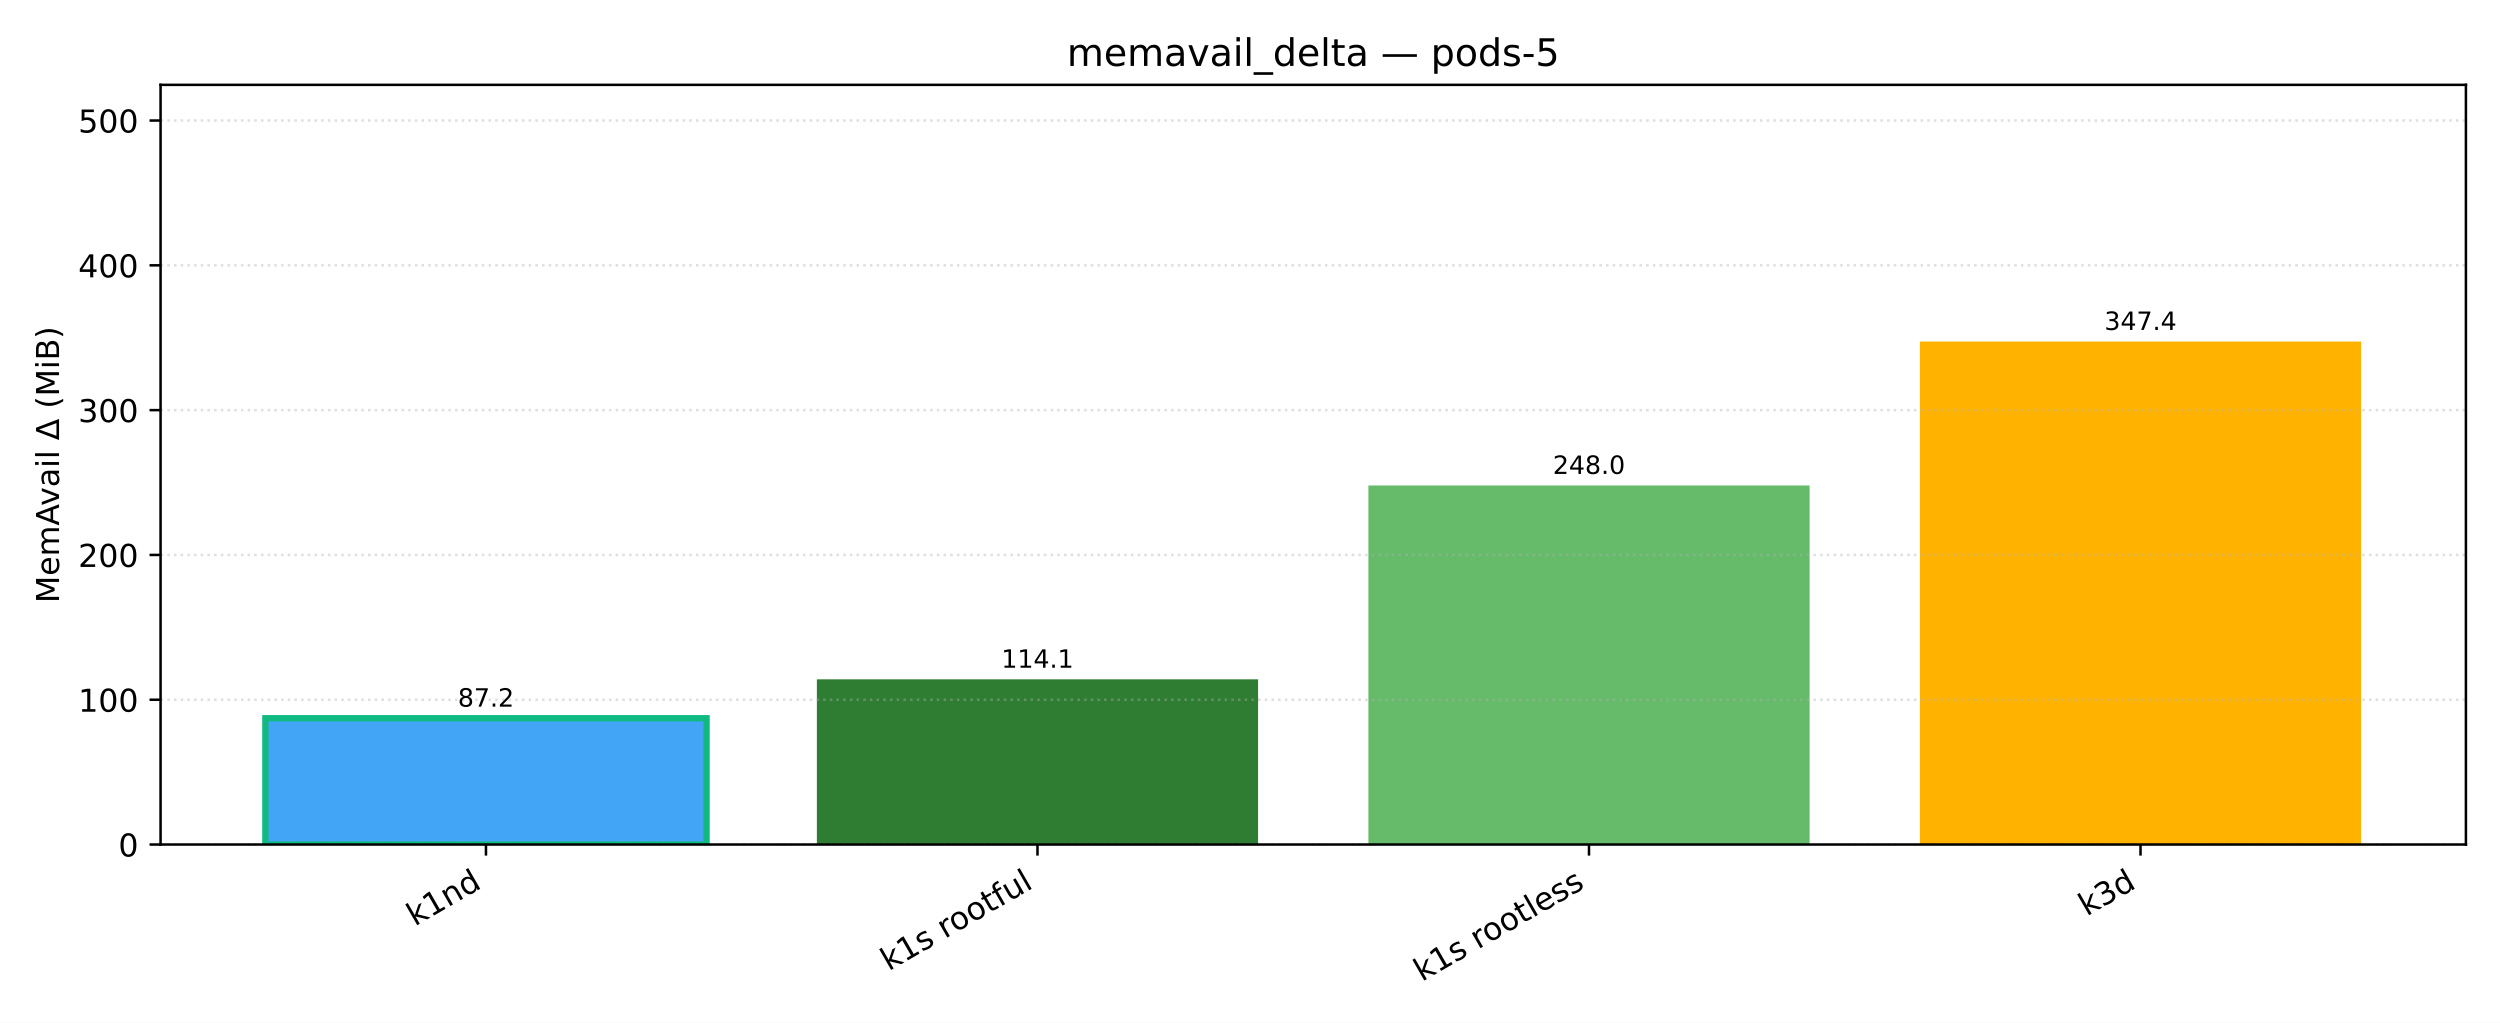
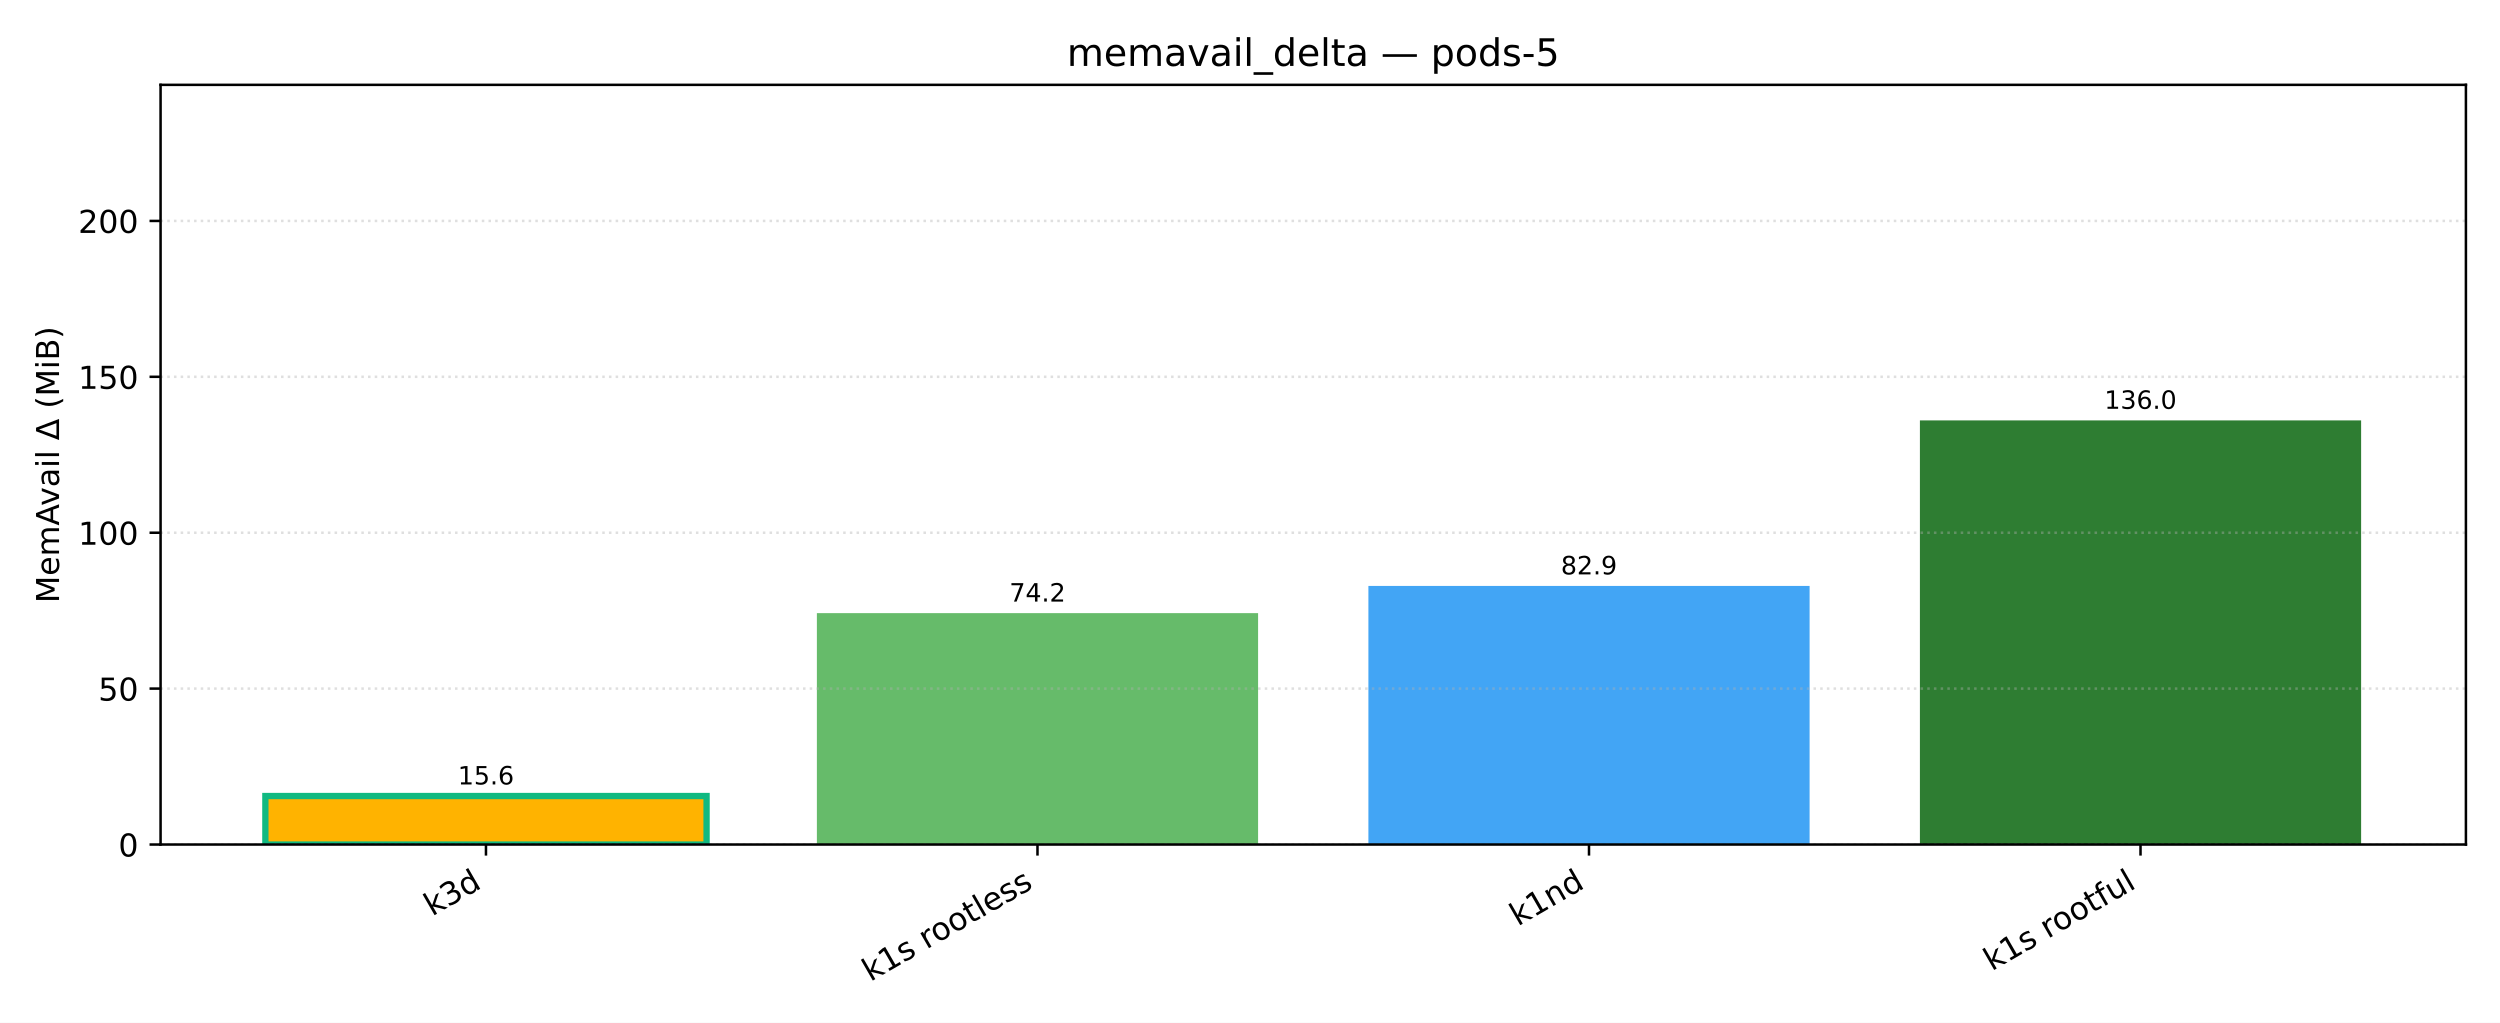
<svg xmlns="http://www.w3.org/2000/svg" xmlns:xlink="http://www.w3.org/1999/xlink" width="792pt" height="324pt" viewBox="0 0 792 324" version="1.1">
  <defs>
    <style type="text/css">*{stroke-linejoin: round; stroke-linecap: butt}</style>
  </defs>
  <g id="figure_1">
    <g id="patch_1">
      <path d="M 0 324  L 792 324  L 792 0  L 0 0  z " style="fill: #ffffff" />
    </g>
    <g id="axes_1">
      <g id="patch_2">
        <path d="M 50.87 267.545  L 781.2 267.545  L 781.2 26.88  L 50.87 26.88  z " style="fill: #ffffff" />
      </g>
      <g id="patch_3">
-         <path d="M 84.067 267.545  L 223.843 267.545  L 223.843 227.53  L 84.067 227.53  z " clip-path="url(#p3370c0463f)" style="fill: #42a5f5; stroke: #10b981; stroke-width: 2; stroke-linejoin: miter" />
+         <path d="M 84.067 267.545  L 223.843 267.545  L 223.843 252.177  L 84.067 252.177  z " clip-path="url(#p67e454c8a9)" style="fill: #ffb300; stroke: #10b981; stroke-width: 2; stroke-linejoin: miter" />
      </g>
      <g id="patch_4">
-         <path d="M 258.787 267.545  L 398.563 267.545  L 398.563 215.204  L 258.787 215.204  z " clip-path="url(#p3370c0463f)" style="fill: #2e7d32" />
+         <path d="M 258.787 267.545  L 398.563 267.545  L 398.563 194.241  L 258.787 194.241  z " clip-path="url(#p67e454c8a9)" style="fill: #66bb6a" />
      </g>
      <g id="patch_5">
-         <path d="M 433.507 267.545  L 573.283 267.545  L 573.283 153.802  L 433.507 153.802  z " clip-path="url(#p3370c0463f)" style="fill: #66bb6a" />
+         <path d="M 433.507 267.545  L 573.283 267.545  L 573.283 185.628  L 433.507 185.628  z " clip-path="url(#p67e454c8a9)" style="fill: #42a5f5" />
      </g>
      <g id="patch_6">
-         <path d="M 608.227 267.545  L 748.003 267.545  L 748.003 108.197  L 608.227 108.197  z " clip-path="url(#p3370c0463f)" style="fill: #ffb300" />
+         <path d="M 608.227 267.545  L 748.003 267.545  L 748.003 133.179  L 608.227 133.179  z " clip-path="url(#p67e454c8a9)" style="fill: #2e7d32" />
      </g>
      <g id="matplotlib.axis_1">
        <g id="xtick_1">
          <g id="line2d_1">
            <defs>
-               <path id="mec88d0b9b5" d="M 0 0  L 0 3.5  " style="stroke: #000000; stroke-width: 0.8" />
+               <path id="m7a37947028" d="M 0 0  L 0 3.5  " style="stroke: #000000; stroke-width: 0.8" />
            </defs>
            <g>
-               <use xlink:href="#mec88d0b9b5" x="153.955" y="267.545" style="stroke: #000000; stroke-width: 0.8" />
+               <use xlink:href="#m7a37947028" x="153.955" y="267.545" style="stroke: #000000; stroke-width: 0.8" />
            </g>
          </g>
          <g id="text_1">
-             <g transform="translate(131.4038 293.5454) rotate(-30) scale(0.1 -0.1)">
+             <g transform="translate(136.8922 290.3767) rotate(-30) scale(0.1 -0.1)">
              <defs>
                <path id="DejaVuSans-6b" d="M 581 4863  L 1159 4863  L 1159 1991  L 2875 3500  L 3609 3500  L 1753 1863  L 3688 0  L 2938 0  L 1159 1709  L 1159 0  L 581 0  L 581 4863  z " transform="scale(0.015625)" />
-                 <path id="DejaVuSans-31" d="M 794 531  L 1825 531  L 1825 4091  L 703 3866  L 703 4441  L 1819 4666  L 2450 4666  L 2450 531  L 3481 531  L 3481 0  L 794 0  L 794 531  z " transform="scale(0.015625)" />
-                 <path id="DejaVuSans-6e" d="M 3513 2113  L 3513 0  L 2938 0  L 2938 2094  Q 2938 2591 2744 2837  Q 2550 3084 2163 3084  Q 1697 3084 1428 2787  Q 1159 2491 1159 1978  L 1159 0  L 581 0  L 581 3500  L 1159 3500  L 1159 2956  Q 1366 3272 1645 3428  Q 1925 3584 2291 3584  Q 2894 3584 3203 3211  Q 3513 2838 3513 2113  z " transform="scale(0.015625)" />
+                 <path id="DejaVuSans-33" d="M 2597 2516  Q 3050 2419 3304 2112  Q 3559 1806 3559 1356  Q 3559 666 3084 287  Q 2609 -91 1734 -91  Q 1441 -91 1130 -33  Q 819 25 488 141  L 488 750  Q 750 597 1062 519  Q 1375 441 1716 441  Q 2309 441 2620 675  Q 2931 909 2931 1356  Q 2931 1769 2642 2001  Q 2353 2234 1838 2234  L 1294 2234  L 1294 2753  L 1863 2753  Q 2328 2753 2575 2939  Q 2822 3125 2822 3475  Q 2822 3834 2567 4026  Q 2313 4219 1838 4219  Q 1578 4219 1281 4162  Q 984 4106 628 3988  L 628 4550  Q 988 4650 1302 4700  Q 1616 4750 1894 4750  Q 2613 4750 3031 4423  Q 3450 4097 3450 3541  Q 3450 3153 3228 2886  Q 3006 2619 2597 2516  z " transform="scale(0.015625)" />
                <path id="DejaVuSans-64" d="M 2906 2969  L 2906 4863  L 3481 4863  L 3481 0  L 2906 0  L 2906 525  Q 2725 213 2448 61  Q 2172 -91 1784 -91  Q 1150 -91 751 415  Q 353 922 353 1747  Q 353 2572 751 3078  Q 1150 3584 1784 3584  Q 2172 3584 2448 3432  Q 2725 3281 2906 2969  z M 947 1747  Q 947 1113 1208 752  Q 1469 391 1925 391  Q 2381 391 2643 752  Q 2906 1113 2906 1747  Q 2906 2381 2643 2742  Q 2381 3103 1925 3103  Q 1469 3103 1208 2742  Q 947 2381 947 1747  z " transform="scale(0.015625)" />
              </defs>
              <use xlink:href="#DejaVuSans-6b" />
-               <use xlink:href="#DejaVuSans-31" transform="translate(57.91016 0)" />
-               <use xlink:href="#DejaVuSans-6e" transform="translate(121.5332 0)" />
-               <use xlink:href="#DejaVuSans-64" transform="translate(184.9121 0)" />
+               <use xlink:href="#DejaVuSans-33" transform="translate(57.91016 0)" />
+               <use xlink:href="#DejaVuSans-64" transform="translate(121.5332 0)" />
            </g>
          </g>
        </g>
        <g id="xtick_2">
          <g id="line2d_2">
            <g>
-               <use xlink:href="#mec88d0b9b5" x="328.675" y="267.545" style="stroke: #000000; stroke-width: 0.8" />
+               <use xlink:href="#m7a37947028" x="328.675" y="267.545" style="stroke: #000000; stroke-width: 0.8" />
            </g>
          </g>
          <g id="text_2">
-             <g transform="translate(281.545 307.7361) rotate(-30) scale(0.1 -0.1)">
-               <defs>
+             <g transform="translate(275.7304 311.0931) rotate(-30) scale(0.1 -0.1)">
+               <defs>
+                 <path id="DejaVuSans-31" d="M 794 531  L 1825 531  L 1825 4091  L 703 3866  L 703 4441  L 1819 4666  L 2450 4666  L 2450 531  L 3481 531  L 3481 0  L 794 0  L 794 531  z " transform="scale(0.015625)" />
                <path id="DejaVuSans-73" d="M 2834 3397  L 2834 2853  Q 2591 2978 2328 3040  Q 2066 3103 1784 3103  Q 1356 3103 1142 2972  Q 928 2841 928 2578  Q 928 2378 1081 2264  Q 1234 2150 1697 2047  L 1894 2003  Q 2506 1872 2764 1633  Q 3022 1394 3022 966  Q 3022 478 2636 193  Q 2250 -91 1575 -91  Q 1294 -91 989 -36  Q 684 19 347 128  L 347 722  Q 666 556 975 473  Q 1284 391 1588 391  Q 1994 391 2212 530  Q 2431 669 2431 922  Q 2431 1156 2273 1281  Q 2116 1406 1581 1522  L 1381 1569  Q 847 1681 609 1914  Q 372 2147 372 2553  Q 372 3047 722 3315  Q 1072 3584 1716 3584  Q 2034 3584 2315 3537  Q 2597 3491 2834 3397  z " transform="scale(0.015625)" />
                <path id="DejaVuSans-20" transform="scale(0.015625)" />
                <path id="DejaVuSans-72" d="M 2631 2963  Q 2534 3019 2420 3045  Q 2306 3072 2169 3072  Q 1681 3072 1420 2755  Q 1159 2438 1159 1844  L 1159 0  L 581 0  L 581 3500  L 1159 3500  L 1159 2956  Q 1341 3275 1631 3429  Q 1922 3584 2338 3584  Q 2397 3584 2469 3576  Q 2541 3569 2628 3553  L 2631 2963  z " transform="scale(0.015625)" />
                <path id="DejaVuSans-6f" d="M 1959 3097  Q 1497 3097 1228 2736  Q 959 2375 959 1747  Q 959 1119 1226 758  Q 1494 397 1959 397  Q 2419 397 2687 759  Q 2956 1122 2956 1747  Q 2956 2369 2687 2733  Q 2419 3097 1959 3097  z M 1959 3584  Q 2709 3584 3137 3096  Q 3566 2609 3566 1747  Q 3566 888 3137 398  Q 2709 -91 1959 -91  Q 1206 -91 779 398  Q 353 888 353 1747  Q 353 2609 779 3096  Q 1206 3584 1959 3584  z " transform="scale(0.015625)" />
                <path id="DejaVuSans-74" d="M 1172 4494  L 1172 3500  L 2356 3500  L 2356 3053  L 1172 3053  L 1172 1153  Q 1172 725 1289 603  Q 1406 481 1766 481  L 2356 481  L 2356 0  L 1766 0  Q 1100 0 847 248  Q 594 497 594 1153  L 594 3053  L 172 3053  L 172 3500  L 594 3500  L 594 4494  L 1172 4494  z " transform="scale(0.015625)" />
-                 <path id="DejaVuSans-66" d="M 2375 4863  L 2375 4384  L 1825 4384  Q 1516 4384 1395 4259  Q 1275 4134 1275 3809  L 1275 3500  L 2222 3500  L 2222 3053  L 1275 3053  L 1275 0  L 697 0  L 697 3053  L 147 3053  L 147 3500  L 697 3500  L 697 3744  Q 697 4328 969 4595  Q 1241 4863 1831 4863  L 2375 4863  z " transform="scale(0.015625)" />
-                 <path id="DejaVuSans-75" d="M 544 1381  L 544 3500  L 1119 3500  L 1119 1403  Q 1119 906 1312 657  Q 1506 409 1894 409  Q 2359 409 2629 706  Q 2900 1003 2900 1516  L 2900 3500  L 3475 3500  L 3475 0  L 2900 0  L 2900 538  Q 2691 219 2414 64  Q 2138 -91 1772 -91  Q 1169 -91 856 284  Q 544 659 544 1381  z M 1991 3584  L 1991 3584  z " transform="scale(0.015625)" />
                <path id="DejaVuSans-6c" d="M 603 4863  L 1178 4863  L 1178 0  L 603 0  L 603 4863  z " transform="scale(0.015625)" />
-               </defs>
-               <use xlink:href="#DejaVuSans-6b" />
-               <use xlink:href="#DejaVuSans-31" transform="translate(57.91016 0)" />
-               <use xlink:href="#DejaVuSans-73" transform="translate(121.5332 0)" />
-               <use xlink:href="#DejaVuSans-20" transform="translate(173.6328 0)" />
-               <use xlink:href="#DejaVuSans-72" transform="translate(205.4199 0)" />
-               <use xlink:href="#DejaVuSans-6f" transform="translate(244.2832 0)" />
-               <use xlink:href="#DejaVuSans-6f" transform="translate(305.4648 0)" />
-               <use xlink:href="#DejaVuSans-74" transform="translate(366.6465 0)" />
-               <use xlink:href="#DejaVuSans-66" transform="translate(405.8555 0)" />
-               <use xlink:href="#DejaVuSans-75" transform="translate(441.0605 0)" />
-               <use xlink:href="#DejaVuSans-6c" transform="translate(504.4395 0)" />
-             </g>
-           </g>
-         </g>
-         <g id="xtick_3">
-           <g id="line2d_3">
-             <g>
-               <use xlink:href="#mec88d0b9b5" x="503.395" y="267.545" style="stroke: #000000; stroke-width: 0.8" />
-             </g>
-           </g>
-           <g id="text_3">
-             <g transform="translate(450.4505 311.0931) rotate(-30) scale(0.1 -0.1)">
-               <defs>
                <path id="DejaVuSans-65" d="M 3597 1894  L 3597 1613  L 953 1613  Q 991 1019 1311 708  Q 1631 397 2203 397  Q 2534 397 2845 478  Q 3156 559 3463 722  L 3463 178  Q 3153 47 2828 -22  Q 2503 -91 2169 -91  Q 1331 -91 842 396  Q 353 884 353 1716  Q 353 2575 817 3079  Q 1281 3584 2069 3584  Q 2775 3584 3186 3129  Q 3597 2675 3597 1894  z M 3022 2063  Q 3016 2534 2758 2815  Q 2500 3097 2075 3097  Q 1594 3097 1305 2825  Q 1016 2553 972 2059  L 3022 2063  z " transform="scale(0.015625)" />
              </defs>
              <use xlink:href="#DejaVuSans-6b" />
              <use xlink:href="#DejaVuSans-31" transform="translate(57.91016 0)" />
              <use xlink:href="#DejaVuSans-73" transform="translate(121.5332 0)" />
              <use xlink:href="#DejaVuSans-20" transform="translate(173.6328 0)" />
              <use xlink:href="#DejaVuSans-72" transform="translate(205.4199 0)" />
              <use xlink:href="#DejaVuSans-6f" transform="translate(244.2832 0)" />
              <use xlink:href="#DejaVuSans-6f" transform="translate(305.4648 0)" />
              <use xlink:href="#DejaVuSans-74" transform="translate(366.6465 0)" />
              <use xlink:href="#DejaVuSans-6c" transform="translate(405.8555 0)" />
              <use xlink:href="#DejaVuSans-65" transform="translate(433.6387 0)" />
              <use xlink:href="#DejaVuSans-73" transform="translate(495.1621 0)" />
              <use xlink:href="#DejaVuSans-73" transform="translate(547.2617 0)" />
            </g>
          </g>
        </g>
+         <g id="xtick_3">
+           <g id="line2d_3">
+             <g>
+               <use xlink:href="#m7a37947028" x="503.395" y="267.545" style="stroke: #000000; stroke-width: 0.8" />
+             </g>
+           </g>
+           <g id="text_3">
+             <g transform="translate(480.8439 293.5454) rotate(-30) scale(0.1 -0.1)">
+               <defs>
+                 <path id="DejaVuSans-6e" d="M 3513 2113  L 3513 0  L 2938 0  L 2938 2094  Q 2938 2591 2744 2837  Q 2550 3084 2163 3084  Q 1697 3084 1428 2787  Q 1159 2491 1159 1978  L 1159 0  L 581 0  L 581 3500  L 1159 3500  L 1159 2956  Q 1366 3272 1645 3428  Q 1925 3584 2291 3584  Q 2894 3584 3203 3211  Q 3513 2838 3513 2113  z " transform="scale(0.015625)" />
+               </defs>
+               <use xlink:href="#DejaVuSans-6b" />
+               <use xlink:href="#DejaVuSans-31" transform="translate(57.91016 0)" />
+               <use xlink:href="#DejaVuSans-6e" transform="translate(121.5332 0)" />
+               <use xlink:href="#DejaVuSans-64" transform="translate(184.9121 0)" />
+             </g>
+           </g>
+         </g>
        <g id="xtick_4">
          <g id="line2d_4">
            <g>
-               <use xlink:href="#mec88d0b9b5" x="678.115" y="267.545" style="stroke: #000000; stroke-width: 0.8" />
+               <use xlink:href="#m7a37947028" x="678.115" y="267.545" style="stroke: #000000; stroke-width: 0.8" />
            </g>
          </g>
          <g id="text_4">
-             <g transform="translate(661.0525 290.3767) rotate(-30) scale(0.1 -0.1)">
-               <defs>
-                 <path id="DejaVuSans-33" d="M 2597 2516  Q 3050 2419 3304 2112  Q 3559 1806 3559 1356  Q 3559 666 3084 287  Q 2609 -91 1734 -91  Q 1441 -91 1130 -33  Q 819 25 488 141  L 488 750  Q 750 597 1062 519  Q 1375 441 1716 441  Q 2309 441 2620 675  Q 2931 909 2931 1356  Q 2931 1769 2642 2001  Q 2353 2234 1838 2234  L 1294 2234  L 1294 2753  L 1863 2753  Q 2328 2753 2575 2939  Q 2822 3125 2822 3475  Q 2822 3834 2567 4026  Q 2313 4219 1838 4219  Q 1578 4219 1281 4162  Q 984 4106 628 3988  L 628 4550  Q 988 4650 1302 4700  Q 1616 4750 1894 4750  Q 2613 4750 3031 4423  Q 3450 4097 3450 3541  Q 3450 3153 3228 2886  Q 3006 2619 2597 2516  z " transform="scale(0.015625)" />
+             <g transform="translate(630.9852 307.7361) rotate(-30) scale(0.1 -0.1)">
+               <defs>
+                 <path id="DejaVuSans-66" d="M 2375 4863  L 2375 4384  L 1825 4384  Q 1516 4384 1395 4259  Q 1275 4134 1275 3809  L 1275 3500  L 2222 3500  L 2222 3053  L 1275 3053  L 1275 0  L 697 0  L 697 3053  L 147 3053  L 147 3500  L 697 3500  L 697 3744  Q 697 4328 969 4595  Q 1241 4863 1831 4863  L 2375 4863  z " transform="scale(0.015625)" />
+                 <path id="DejaVuSans-75" d="M 544 1381  L 544 3500  L 1119 3500  L 1119 1403  Q 1119 906 1312 657  Q 1506 409 1894 409  Q 2359 409 2629 706  Q 2900 1003 2900 1516  L 2900 3500  L 3475 3500  L 3475 0  L 2900 0  L 2900 538  Q 2691 219 2414 64  Q 2138 -91 1772 -91  Q 1169 -91 856 284  Q 544 659 544 1381  z M 1991 3584  L 1991 3584  z " transform="scale(0.015625)" />
              </defs>
              <use xlink:href="#DejaVuSans-6b" />
-               <use xlink:href="#DejaVuSans-33" transform="translate(57.91016 0)" />
-               <use xlink:href="#DejaVuSans-64" transform="translate(121.5332 0)" />
+               <use xlink:href="#DejaVuSans-31" transform="translate(57.91016 0)" />
+               <use xlink:href="#DejaVuSans-73" transform="translate(121.5332 0)" />
+               <use xlink:href="#DejaVuSans-20" transform="translate(173.6328 0)" />
+               <use xlink:href="#DejaVuSans-72" transform="translate(205.4199 0)" />
+               <use xlink:href="#DejaVuSans-6f" transform="translate(244.2832 0)" />
+               <use xlink:href="#DejaVuSans-6f" transform="translate(305.4648 0)" />
+               <use xlink:href="#DejaVuSans-74" transform="translate(366.6465 0)" />
+               <use xlink:href="#DejaVuSans-66" transform="translate(405.8555 0)" />
+               <use xlink:href="#DejaVuSans-75" transform="translate(441.0605 0)" />
+               <use xlink:href="#DejaVuSans-6c" transform="translate(504.4395 0)" />
            </g>
          </g>
        </g>
      </g>
      <g id="matplotlib.axis_2">
        <g id="ytick_1">
          <g id="line2d_5">
-             <path d="M 50.87 267.545  L 781.2 267.545  " clip-path="url(#p3370c0463f)" style="fill: none; stroke-dasharray: 0.8,1.32; stroke-dashoffset: 0; stroke: #b0b0b0; stroke-opacity: 0.4; stroke-width: 0.8" />
+             <path d="M 50.87 267.545  L 781.2 267.545  " clip-path="url(#p67e454c8a9)" style="fill: none; stroke-dasharray: 0.8,1.32; stroke-dashoffset: 0; stroke: #b0b0b0; stroke-opacity: 0.4; stroke-width: 0.8" />
          </g>
          <g id="line2d_6">
            <defs>
-               <path id="mf7588dc13a" d="M 0 0  L -3.5 0  " style="stroke: #000000; stroke-width: 0.8" />
+               <path id="m57ea3fe4aa" d="M 0 0  L -3.5 0  " style="stroke: #000000; stroke-width: 0.8" />
            </defs>
            <g>
-               <use xlink:href="#mf7588dc13a" x="50.87" y="267.545" style="stroke: #000000; stroke-width: 0.8" />
+               <use xlink:href="#m57ea3fe4aa" x="50.87" y="267.545" style="stroke: #000000; stroke-width: 0.8" />
            </g>
          </g>
          <g id="text_5">
            <g transform="translate(37.5075 271.3447) scale(0.1 -0.1)">
              <defs>
                <path id="DejaVuSans-30" d="M 2034 4250  Q 1547 4250 1301 3770  Q 1056 3291 1056 2328  Q 1056 1369 1301 889  Q 1547 409 2034 409  Q 2525 409 2770 889  Q 3016 1369 3016 2328  Q 3016 3291 2770 3770  Q 2525 4250 2034 4250  z M 2034 4750  Q 2819 4750 3233 4129  Q 3647 3509 3647 2328  Q 3647 1150 3233 529  Q 2819 -91 2034 -91  Q 1250 -91 836 529  Q 422 1150 422 2328  Q 422 3509 836 4129  Q 1250 4750 2034 4750  z " transform="scale(0.015625)" />
              </defs>
              <use xlink:href="#DejaVuSans-30" />
            </g>
          </g>
        </g>
        <g id="ytick_2">
          <g id="line2d_7">
-             <path d="M 50.87 221.675  L 781.2 221.675  " clip-path="url(#p3370c0463f)" style="fill: none; stroke-dasharray: 0.8,1.32; stroke-dashoffset: 0; stroke: #b0b0b0; stroke-opacity: 0.4; stroke-width: 0.8" />
+             <path d="M 50.87 218.156  L 781.2 218.156  " clip-path="url(#p67e454c8a9)" style="fill: none; stroke-dasharray: 0.8,1.32; stroke-dashoffset: 0; stroke: #b0b0b0; stroke-opacity: 0.4; stroke-width: 0.8" />
          </g>
          <g id="line2d_8">
            <g>
-               <use xlink:href="#mf7588dc13a" x="50.87" y="221.675" style="stroke: #000000; stroke-width: 0.8" />
+               <use xlink:href="#m57ea3fe4aa" x="50.87" y="218.156" style="stroke: #000000; stroke-width: 0.8" />
            </g>
          </g>
          <g id="text_6">
-             <g transform="translate(24.7825 225.4739) scale(0.1 -0.1)">
+             <g transform="translate(31.145 221.9552) scale(0.1 -0.1)">
+               <defs>
+                 <path id="DejaVuSans-35" d="M 691 4666  L 3169 4666  L 3169 4134  L 1269 4134  L 1269 2991  Q 1406 3038 1543 3061  Q 1681 3084 1819 3084  Q 2600 3084 3056 2656  Q 3513 2228 3513 1497  Q 3513 744 3044 326  Q 2575 -91 1722 -91  Q 1428 -91 1123 -41  Q 819 9 494 109  L 494 744  Q 775 591 1075 516  Q 1375 441 1709 441  Q 2250 441 2565 725  Q 2881 1009 2881 1497  Q 2881 1984 2565 2268  Q 2250 2553 1709 2553  Q 1456 2553 1204 2497  Q 953 2441 691 2322  L 691 4666  z " transform="scale(0.015625)" />
+               </defs>
+               <use xlink:href="#DejaVuSans-35" />
+               <use xlink:href="#DejaVuSans-30" transform="translate(63.62305 0)" />
+             </g>
+           </g>
+         </g>
+         <g id="ytick_3">
+           <g id="line2d_9">
+             <path d="M 50.87 168.767  L 781.2 168.767  " clip-path="url(#p67e454c8a9)" style="fill: none; stroke-dasharray: 0.8,1.32; stroke-dashoffset: 0; stroke: #b0b0b0; stroke-opacity: 0.4; stroke-width: 0.8" />
+           </g>
+           <g id="line2d_10">
+             <g>
+               <use xlink:href="#m57ea3fe4aa" x="50.87" y="168.767" style="stroke: #000000; stroke-width: 0.8" />
+             </g>
+           </g>
+           <g id="text_7">
+             <g transform="translate(24.7825 172.5658) scale(0.1 -0.1)">
              <use xlink:href="#DejaVuSans-31" />
              <use xlink:href="#DejaVuSans-30" transform="translate(63.62305 0)" />
              <use xlink:href="#DejaVuSans-30" transform="translate(127.2461 0)" />
            </g>
          </g>
        </g>
-         <g id="ytick_3">
-           <g id="line2d_9">
-             <path d="M 50.87 175.804  L 781.2 175.804  " clip-path="url(#p3370c0463f)" style="fill: none; stroke-dasharray: 0.8,1.32; stroke-dashoffset: 0; stroke: #b0b0b0; stroke-opacity: 0.4; stroke-width: 0.8" />
-           </g>
-           <g id="line2d_10">
-             <g>
-               <use xlink:href="#mf7588dc13a" x="50.87" y="175.804" style="stroke: #000000; stroke-width: 0.8" />
-             </g>
-           </g>
-           <g id="text_7">
-             <g transform="translate(24.7825 179.6032) scale(0.1 -0.1)">
+         <g id="ytick_4">
+           <g id="line2d_11">
+             <path d="M 50.87 119.377  L 781.2 119.377  " clip-path="url(#p67e454c8a9)" style="fill: none; stroke-dasharray: 0.8,1.32; stroke-dashoffset: 0; stroke: #b0b0b0; stroke-opacity: 0.4; stroke-width: 0.8" />
+           </g>
+           <g id="line2d_12">
+             <g>
+               <use xlink:href="#m57ea3fe4aa" x="50.87" y="119.377" style="stroke: #000000; stroke-width: 0.8" />
+             </g>
+           </g>
+           <g id="text_8">
+             <g transform="translate(24.7825 123.1764) scale(0.1 -0.1)">
+               <use xlink:href="#DejaVuSans-31" />
+               <use xlink:href="#DejaVuSans-35" transform="translate(63.62305 0)" />
+               <use xlink:href="#DejaVuSans-30" transform="translate(127.2461 0)" />
+             </g>
+           </g>
+         </g>
+         <g id="ytick_5">
+           <g id="line2d_13">
+             <path d="M 50.87 69.988  L 781.2 69.988  " clip-path="url(#p67e454c8a9)" style="fill: none; stroke-dasharray: 0.8,1.32; stroke-dashoffset: 0; stroke: #b0b0b0; stroke-opacity: 0.4; stroke-width: 0.8" />
+           </g>
+           <g id="line2d_14">
+             <g>
+               <use xlink:href="#m57ea3fe4aa" x="50.87" y="69.988" style="stroke: #000000; stroke-width: 0.8" />
+             </g>
+           </g>
+           <g id="text_9">
+             <g transform="translate(24.7825 73.78694) scale(0.1 -0.1)">
              <defs>
                <path id="DejaVuSans-32" d="M 1228 531  L 3431 531  L 3431 0  L 469 0  L 469 531  Q 828 903 1448 1529  Q 2069 2156 2228 2338  Q 2531 2678 2651 2914  Q 2772 3150 2772 3378  Q 2772 3750 2511 3984  Q 2250 4219 1831 4219  Q 1534 4219 1204 4116  Q 875 4013 500 3803  L 500 4441  Q 881 4594 1212 4672  Q 1544 4750 1819 4750  Q 2544 4750 2975 4387  Q 3406 4025 3406 3419  Q 3406 3131 3298 2873  Q 3191 2616 2906 2266  Q 2828 2175 2409 1742  Q 1991 1309 1228 531  z " transform="scale(0.015625)" />
              </defs>
              <use xlink:href="#DejaVuSans-32" />
              <use xlink:href="#DejaVuSans-30" transform="translate(63.62305 0)" />
              <use xlink:href="#DejaVuSans-30" transform="translate(127.2461 0)" />
            </g>
          </g>
        </g>
-         <g id="ytick_4">
-           <g id="line2d_11">
-             <path d="M 50.87 129.933  L 781.2 129.933  " clip-path="url(#p3370c0463f)" style="fill: none; stroke-dasharray: 0.8,1.32; stroke-dashoffset: 0; stroke: #b0b0b0; stroke-opacity: 0.4; stroke-width: 0.8" />
-           </g>
-           <g id="line2d_12">
-             <g>
-               <use xlink:href="#mf7588dc13a" x="50.87" y="129.933" style="stroke: #000000; stroke-width: 0.8" />
-             </g>
-           </g>
-           <g id="text_8">
-             <g transform="translate(24.7825 133.7325) scale(0.1 -0.1)">
-               <use xlink:href="#DejaVuSans-33" />
-               <use xlink:href="#DejaVuSans-30" transform="translate(63.62305 0)" />
-               <use xlink:href="#DejaVuSans-30" transform="translate(127.2461 0)" />
-             </g>
-           </g>
-         </g>
-         <g id="ytick_5">
-           <g id="line2d_13">
-             <path d="M 50.87 84.063  L 781.2 84.063  " clip-path="url(#p3370c0463f)" style="fill: none; stroke-dasharray: 0.8,1.32; stroke-dashoffset: 0; stroke: #b0b0b0; stroke-opacity: 0.4; stroke-width: 0.8" />
-           </g>
-           <g id="line2d_14">
-             <g>
-               <use xlink:href="#mf7588dc13a" x="50.87" y="84.063" style="stroke: #000000; stroke-width: 0.8" />
-             </g>
-           </g>
-           <g id="text_9">
-             <g transform="translate(24.7825 87.86175) scale(0.1 -0.1)">
-               <defs>
-                 <path id="DejaVuSans-34" d="M 2419 4116  L 825 1625  L 2419 1625  L 2419 4116  z M 2253 4666  L 3047 4666  L 3047 1625  L 3713 1625  L 3713 1100  L 3047 1100  L 3047 0  L 2419 0  L 2419 1100  L 313 1100  L 313 1709  L 2253 4666  z " transform="scale(0.015625)" />
-               </defs>
-               <use xlink:href="#DejaVuSans-34" />
-               <use xlink:href="#DejaVuSans-30" transform="translate(63.62305 0)" />
-               <use xlink:href="#DejaVuSans-30" transform="translate(127.2461 0)" />
-             </g>
-           </g>
-         </g>
-         <g id="ytick_6">
-           <g id="line2d_15">
-             <path d="M 50.87 38.192  L 781.2 38.192  " clip-path="url(#p3370c0463f)" style="fill: none; stroke-dasharray: 0.8,1.32; stroke-dashoffset: 0; stroke: #b0b0b0; stroke-opacity: 0.4; stroke-width: 0.8" />
-           </g>
-           <g id="line2d_16">
-             <g>
-               <use xlink:href="#mf7588dc13a" x="50.87" y="38.192" style="stroke: #000000; stroke-width: 0.8" />
-             </g>
-           </g>
-           <g id="text_10">
-             <g transform="translate(24.7825 41.99101) scale(0.1 -0.1)">
-               <defs>
-                 <path id="DejaVuSans-35" d="M 691 4666  L 3169 4666  L 3169 4134  L 1269 4134  L 1269 2991  Q 1406 3038 1543 3061  Q 1681 3084 1819 3084  Q 2600 3084 3056 2656  Q 3513 2228 3513 1497  Q 3513 744 3044 326  Q 2575 -91 1722 -91  Q 1428 -91 1123 -41  Q 819 9 494 109  L 494 744  Q 775 591 1075 516  Q 1375 441 1709 441  Q 2250 441 2565 725  Q 2881 1009 2881 1497  Q 2881 1984 2565 2268  Q 2250 2553 1709 2553  Q 1456 2553 1204 2497  Q 953 2441 691 2322  L 691 4666  z " transform="scale(0.015625)" />
-               </defs>
-               <use xlink:href="#DejaVuSans-35" />
-               <use xlink:href="#DejaVuSans-30" transform="translate(63.62305 0)" />
-               <use xlink:href="#DejaVuSans-30" transform="translate(127.2461 0)" />
-             </g>
-           </g>
-         </g>
-         <g id="text_11">
+         <g id="text_10">
          <g transform="translate(18.70281 191.0354) rotate(-90) scale(0.1 -0.1)">
            <defs>
              <path id="DejaVuSans-4d" d="M 628 4666  L 1569 4666  L 2759 1491  L 3956 4666  L 4897 4666  L 4897 0  L 4281 0  L 4281 4097  L 3078 897  L 2444 897  L 1241 4097  L 1241 0  L 628 0  L 628 4666  z " transform="scale(0.015625)" />
              <path id="DejaVuSans-6d" d="M 3328 2828  Q 3544 3216 3844 3400  Q 4144 3584 4550 3584  Q 5097 3584 5394 3201  Q 5691 2819 5691 2113  L 5691 0  L 5113 0  L 5113 2094  Q 5113 2597 4934 2840  Q 4756 3084 4391 3084  Q 3944 3084 3684 2787  Q 3425 2491 3425 1978  L 3425 0  L 2847 0  L 2847 2094  Q 2847 2600 2669 2842  Q 2491 3084 2119 3084  Q 1678 3084 1418 2786  Q 1159 2488 1159 1978  L 1159 0  L 581 0  L 581 3500  L 1159 3500  L 1159 2956  Q 1356 3278 1631 3431  Q 1906 3584 2284 3584  Q 2666 3584 2933 3390  Q 3200 3197 3328 2828  z " transform="scale(0.015625)" />
              <path id="DejaVuSans-41" d="M 2188 4044  L 1331 1722  L 3047 1722  L 2188 4044  z M 1831 4666  L 2547 4666  L 4325 0  L 3669 0  L 3244 1197  L 1141 1197  L 716 0  L 50 0  L 1831 4666  z " transform="scale(0.015625)" />
              <path id="DejaVuSans-76" d="M 191 3500  L 800 3500  L 1894 563  L 2988 3500  L 3597 3500  L 2284 0  L 1503 0  L 191 3500  z " transform="scale(0.015625)" />
              <path id="DejaVuSans-61" d="M 2194 1759  Q 1497 1759 1228 1600  Q 959 1441 959 1056  Q 959 750 1161 570  Q 1363 391 1709 391  Q 2188 391 2477 730  Q 2766 1069 2766 1631  L 2766 1759  L 2194 1759  z M 3341 1997  L 3341 0  L 2766 0  L 2766 531  Q 2569 213 2275 61  Q 1981 -91 1556 -91  Q 1019 -91 701 211  Q 384 513 384 1019  Q 384 1609 779 1909  Q 1175 2209 1959 2209  L 2766 2209  L 2766 2266  Q 2766 2663 2505 2880  Q 2244 3097 1772 3097  Q 1472 3097 1187 3025  Q 903 2953 641 2809  L 641 3341  Q 956 3463 1253 3523  Q 1550 3584 1831 3584  Q 2591 3584 2966 3190  Q 3341 2797 3341 1997  z " transform="scale(0.015625)" />
              <path id="DejaVuSans-69" d="M 603 3500  L 1178 3500  L 1178 0  L 603 0  L 603 3500  z M 603 4863  L 1178 4863  L 1178 4134  L 603 4134  L 603 4863  z " transform="scale(0.015625)" />
              <path id="DejaVuSans-394" d="M 2188 4044  L 906 525  L 3472 525  L 2188 4044  z M 50 0  L 1831 4666  L 2547 4666  L 4325 0  L 50 0  z " transform="scale(0.015625)" />
              <path id="DejaVuSans-28" d="M 1984 4856  Q 1566 4138 1362 3434  Q 1159 2731 1159 2009  Q 1159 1288 1364 580  Q 1569 -128 1984 -844  L 1484 -844  Q 1016 -109 783 600  Q 550 1309 550 2009  Q 550 2706 781 3412  Q 1013 4119 1484 4856  L 1984 4856  z " transform="scale(0.015625)" />
              <path id="DejaVuSans-42" d="M 1259 2228  L 1259 519  L 2272 519  Q 2781 519 3026 730  Q 3272 941 3272 1375  Q 3272 1813 3026 2020  Q 2781 2228 2272 2228  L 1259 2228  z M 1259 4147  L 1259 2741  L 2194 2741  Q 2656 2741 2882 2914  Q 3109 3088 3109 3444  Q 3109 3797 2882 3972  Q 2656 4147 2194 4147  L 1259 4147  z M 628 4666  L 2241 4666  Q 2963 4666 3353 4366  Q 3744 4066 3744 3513  Q 3744 3084 3544 2831  Q 3344 2578 2956 2516  Q 3422 2416 3680 2098  Q 3938 1781 3938 1306  Q 3938 681 3513 340  Q 3088 0 2303 0  L 628 0  L 628 4666  z " transform="scale(0.015625)" />
              <path id="DejaVuSans-29" d="M 513 4856  L 1013 4856  Q 1481 4119 1714 3412  Q 1947 2706 1947 2009  Q 1947 1309 1714 600  Q 1481 -109 1013 -844  L 513 -844  Q 928 -128 1133 580  Q 1338 1288 1338 2009  Q 1338 2731 1133 3434  Q 928 4138 513 4856  z " transform="scale(0.015625)" />
            </defs>
            <use xlink:href="#DejaVuSans-4d" />
            <use xlink:href="#DejaVuSans-65" transform="translate(86.2793 0)" />
            <use xlink:href="#DejaVuSans-6d" transform="translate(147.8027 0)" />
            <use xlink:href="#DejaVuSans-41" transform="translate(245.2148 0)" />
            <use xlink:href="#DejaVuSans-76" transform="translate(307.748 0)" />
            <use xlink:href="#DejaVuSans-61" transform="translate(366.9277 0)" />
            <use xlink:href="#DejaVuSans-69" transform="translate(428.207 0)" />
            <use xlink:href="#DejaVuSans-6c" transform="translate(455.9902 0)" />
            <use xlink:href="#DejaVuSans-20" transform="translate(483.7734 0)" />
            <use xlink:href="#DejaVuSans-394" transform="translate(515.5605 0)" />
            <use xlink:href="#DejaVuSans-20" transform="translate(583.9688 0)" />
            <use xlink:href="#DejaVuSans-28" transform="translate(615.7559 0)" />
            <use xlink:href="#DejaVuSans-4d" transform="translate(654.7695 0)" />
            <use xlink:href="#DejaVuSans-69" transform="translate(741.0488 0)" />
            <use xlink:href="#DejaVuSans-42" transform="translate(768.832 0)" />
            <use xlink:href="#DejaVuSans-29" transform="translate(837.4355 0)" />
          </g>
        </g>
      </g>
      <g id="patch_7">
        <path d="M 50.87 267.545  L 50.87 26.88  " style="fill: none; stroke: #000000; stroke-width: 0.8; stroke-linejoin: miter; stroke-linecap: square" />
      </g>
      <g id="patch_8">
        <path d="M 781.2 267.545  L 781.2 26.88  " style="fill: none; stroke: #000000; stroke-width: 0.8; stroke-linejoin: miter; stroke-linecap: square" />
      </g>
      <g id="patch_9">
        <path d="M 50.87 267.545  L 781.2 267.545  " style="fill: none; stroke: #000000; stroke-width: 0.8; stroke-linejoin: miter; stroke-linecap: square" />
      </g>
      <g id="patch_10">
        <path d="M 50.87 26.88  L 781.2 26.88  " style="fill: none; stroke: #000000; stroke-width: 0.8; stroke-linejoin: miter; stroke-linecap: square" />
      </g>
+       <g id="text_11">
+         <g transform="translate(145.0486 248.5131) scale(0.08 -0.08)">
+           <defs>
+             <path id="DejaVuSans-2e" d="M 684 794  L 1344 794  L 1344 0  L 684 0  L 684 794  z " transform="scale(0.015625)" />
+             <path id="DejaVuSans-36" d="M 2113 2584  Q 1688 2584 1439 2293  Q 1191 2003 1191 1497  Q 1191 994 1439 701  Q 1688 409 2113 409  Q 2538 409 2786 701  Q 3034 994 3034 1497  Q 3034 2003 2786 2293  Q 2538 2584 2113 2584  z M 3366 4563  L 3366 3988  Q 3128 4100 2886 4159  Q 2644 4219 2406 4219  Q 1781 4219 1451 3797  Q 1122 3375 1075 2522  Q 1259 2794 1537 2939  Q 1816 3084 2150 3084  Q 2853 3084 3261 2657  Q 3669 2231 3669 1497  Q 3669 778 3244 343  Q 2819 -91 2113 -91  Q 1303 -91 875 529  Q 447 1150 447 2328  Q 447 3434 972 4092  Q 1497 4750 2381 4750  Q 2619 4750 2861 4703  Q 3103 4656 3366 4563  z " transform="scale(0.015625)" />
+           </defs>
+           <use xlink:href="#DejaVuSans-31" />
+           <use xlink:href="#DejaVuSans-35" transform="translate(63.62305 0)" />
+           <use xlink:href="#DejaVuSans-2e" transform="translate(127.2461 0)" />
+           <use xlink:href="#DejaVuSans-36" transform="translate(159.0332 0)" />
+         </g>
+       </g>
      <g id="text_12">
-         <g transform="translate(145.0486 223.8667) scale(0.08 -0.08)">
+         <g transform="translate(319.7687 190.577) scale(0.08 -0.08)">
+           <defs>
+             <path id="DejaVuSans-37" d="M 525 4666  L 3525 4666  L 3525 4397  L 1831 0  L 1172 0  L 2766 4134  L 525 4134  L 525 4666  z " transform="scale(0.015625)" />
+             <path id="DejaVuSans-34" d="M 2419 4116  L 825 1625  L 2419 1625  L 2419 4116  z M 2253 4666  L 3047 4666  L 3047 1625  L 3713 1625  L 3713 1100  L 3047 1100  L 3047 0  L 2419 0  L 2419 1100  L 313 1100  L 313 1709  L 2253 4666  z " transform="scale(0.015625)" />
+           </defs>
+           <use xlink:href="#DejaVuSans-37" />
+           <use xlink:href="#DejaVuSans-34" transform="translate(63.62305 0)" />
+           <use xlink:href="#DejaVuSans-2e" transform="translate(127.2461 0)" />
+           <use xlink:href="#DejaVuSans-32" transform="translate(159.0332 0)" />
+         </g>
+       </g>
+       <g id="text_13">
+         <g transform="translate(494.4888 181.9647) scale(0.08 -0.08)">
          <defs>
            <path id="DejaVuSans-38" d="M 2034 2216  Q 1584 2216 1326 1975  Q 1069 1734 1069 1313  Q 1069 891 1326 650  Q 1584 409 2034 409  Q 2484 409 2743 651  Q 3003 894 3003 1313  Q 3003 1734 2745 1975  Q 2488 2216 2034 2216  z M 1403 2484  Q 997 2584 770 2862  Q 544 3141 544 3541  Q 544 4100 942 4425  Q 1341 4750 2034 4750  Q 2731 4750 3128 4425  Q 3525 4100 3525 3541  Q 3525 3141 3298 2862  Q 3072 2584 2669 2484  Q 3125 2378 3379 2068  Q 3634 1759 3634 1313  Q 3634 634 3220 271  Q 2806 -91 2034 -91  Q 1263 -91 848 271  Q 434 634 434 1313  Q 434 1759 690 2068  Q 947 2378 1403 2484  z M 1172 3481  Q 1172 3119 1398 2916  Q 1625 2713 2034 2713  Q 2441 2713 2670 2916  Q 2900 3119 2900 3481  Q 2900 3844 2670 4047  Q 2441 4250 2034 4250  Q 1625 4250 1398 4047  Q 1172 3844 1172 3481  z " transform="scale(0.015625)" />
-             <path id="DejaVuSans-37" d="M 525 4666  L 3525 4666  L 3525 4397  L 1831 0  L 1172 0  L 2766 4134  L 525 4134  L 525 4666  z " transform="scale(0.015625)" />
-             <path id="DejaVuSans-2e" d="M 684 794  L 1344 794  L 1344 0  L 684 0  L 684 794  z " transform="scale(0.015625)" />
+             <path id="DejaVuSans-39" d="M 703 97  L 703 672  Q 941 559 1184 500  Q 1428 441 1663 441  Q 2288 441 2617 861  Q 2947 1281 2994 2138  Q 2813 1869 2534 1725  Q 2256 1581 1919 1581  Q 1219 1581 811 2004  Q 403 2428 403 3163  Q 403 3881 828 4315  Q 1253 4750 1959 4750  Q 2769 4750 3195 4129  Q 3622 3509 3622 2328  Q 3622 1225 3098 567  Q 2575 -91 1691 -91  Q 1453 -91 1209 -44  Q 966 3 703 97  z M 1959 2075  Q 2384 2075 2632 2365  Q 2881 2656 2881 3163  Q 2881 3666 2632 3958  Q 2384 4250 1959 4250  Q 1534 4250 1286 3958  Q 1038 3666 1038 3163  Q 1038 2656 1286 2365  Q 1534 2075 1959 2075  z " transform="scale(0.015625)" />
          </defs>
          <use xlink:href="#DejaVuSans-38" />
-           <use xlink:href="#DejaVuSans-37" transform="translate(63.62305 0)" />
+           <use xlink:href="#DejaVuSans-32" transform="translate(63.62305 0)" />
          <use xlink:href="#DejaVuSans-2e" transform="translate(127.2461 0)" />
-           <use xlink:href="#DejaVuSans-32" transform="translate(159.0332 0)" />
-         </g>
-       </g>
-       <g id="text_13">
-         <g transform="translate(317.2237 211.5407) scale(0.08 -0.08)">
+           <use xlink:href="#DejaVuSans-39" transform="translate(159.0332 0)" />
+         </g>
+       </g>
+       <g id="text_14">
+         <g transform="translate(666.6639 129.5154) scale(0.08 -0.08)">
          <use xlink:href="#DejaVuSans-31" />
-           <use xlink:href="#DejaVuSans-31" transform="translate(63.62305 0)" />
-           <use xlink:href="#DejaVuSans-34" transform="translate(127.2461 0)" />
-           <use xlink:href="#DejaVuSans-2e" transform="translate(190.8691 0)" />
-           <use xlink:href="#DejaVuSans-31" transform="translate(222.6562 0)" />
-         </g>
-       </g>
-       <g id="text_14">
-         <g transform="translate(491.9438 150.1384) scale(0.08 -0.08)">
-           <use xlink:href="#DejaVuSans-32" />
-           <use xlink:href="#DejaVuSans-34" transform="translate(63.62305 0)" />
-           <use xlink:href="#DejaVuSans-38" transform="translate(127.2461 0)" />
+           <use xlink:href="#DejaVuSans-33" transform="translate(63.62305 0)" />
+           <use xlink:href="#DejaVuSans-36" transform="translate(127.2461 0)" />
          <use xlink:href="#DejaVuSans-2e" transform="translate(190.8691 0)" />
          <use xlink:href="#DejaVuSans-30" transform="translate(222.6562 0)" />
        </g>
      </g>
      <g id="text_15">
-         <g transform="translate(666.6639 104.5329) scale(0.08 -0.08)">
-           <use xlink:href="#DejaVuSans-33" />
-           <use xlink:href="#DejaVuSans-34" transform="translate(63.62305 0)" />
-           <use xlink:href="#DejaVuSans-37" transform="translate(127.2461 0)" />
-           <use xlink:href="#DejaVuSans-2e" transform="translate(190.8691 0)" />
-           <use xlink:href="#DejaVuSans-34" transform="translate(222.6562 0)" />
-         </g>
-       </g>
-       <g id="text_16">
        <g transform="translate(338.0078 20.88) scale(0.12 -0.12)">
          <defs>
            <path id="DejaVuSans-5f" d="M 3263 -1063  L 3263 -1509  L -63 -1509  L -63 -1063  L 3263 -1063  z " transform="scale(0.015625)" />
            <path id="DejaVuSans-2014" d="M 313 1978  L 6088 1978  L 6088 1528  L 313 1528  L 313 1978  z " transform="scale(0.015625)" />
            <path id="DejaVuSans-70" d="M 1159 525  L 1159 -1331  L 581 -1331  L 581 3500  L 1159 3500  L 1159 2969  Q 1341 3281 1617 3432  Q 1894 3584 2278 3584  Q 2916 3584 3314 3078  Q 3713 2572 3713 1747  Q 3713 922 3314 415  Q 2916 -91 2278 -91  Q 1894 -91 1617 61  Q 1341 213 1159 525  z M 3116 1747  Q 3116 2381 2855 2742  Q 2594 3103 2138 3103  Q 1681 3103 1420 2742  Q 1159 2381 1159 1747  Q 1159 1113 1420 752  Q 1681 391 2138 391  Q 2594 391 2855 752  Q 3116 1113 3116 1747  z " transform="scale(0.015625)" />
            <path id="DejaVuSans-2d" d="M 313 2009  L 1997 2009  L 1997 1497  L 313 1497  L 313 2009  z " transform="scale(0.015625)" />
          </defs>
          <use xlink:href="#DejaVuSans-6d" />
          <use xlink:href="#DejaVuSans-65" transform="translate(97.41211 0)" />
          <use xlink:href="#DejaVuSans-6d" transform="translate(158.9355 0)" />
          <use xlink:href="#DejaVuSans-61" transform="translate(256.3477 0)" />
          <use xlink:href="#DejaVuSans-76" transform="translate(317.627 0)" />
          <use xlink:href="#DejaVuSans-61" transform="translate(376.8066 0)" />
          <use xlink:href="#DejaVuSans-69" transform="translate(438.0859 0)" />
          <use xlink:href="#DejaVuSans-6c" transform="translate(465.8691 0)" />
          <use xlink:href="#DejaVuSans-5f" transform="translate(493.6523 0)" />
          <use xlink:href="#DejaVuSans-64" transform="translate(543.6523 0)" />
          <use xlink:href="#DejaVuSans-65" transform="translate(607.1289 0)" />
          <use xlink:href="#DejaVuSans-6c" transform="translate(668.6523 0)" />
          <use xlink:href="#DejaVuSans-74" transform="translate(696.4355 0)" />
          <use xlink:href="#DejaVuSans-61" transform="translate(735.6445 0)" />
          <use xlink:href="#DejaVuSans-20" transform="translate(796.9238 0)" />
          <use xlink:href="#DejaVuSans-2014" transform="translate(828.7109 0)" />
          <use xlink:href="#DejaVuSans-20" transform="translate(928.7109 0)" />
          <use xlink:href="#DejaVuSans-70" transform="translate(960.498 0)" />
          <use xlink:href="#DejaVuSans-6f" transform="translate(1023.975 0)" />
          <use xlink:href="#DejaVuSans-64" transform="translate(1085.156 0)" />
          <use xlink:href="#DejaVuSans-73" transform="translate(1148.633 0)" />
          <use xlink:href="#DejaVuSans-2d" transform="translate(1200.732 0)" />
          <use xlink:href="#DejaVuSans-35" transform="translate(1236.816 0)" />
        </g>
      </g>
    </g>
  </g>
  <defs>
-     <clipPath id="p3370c0463f">
+     <clipPath id="p67e454c8a9">
      <rect x="50.87" y="26.88" width="730.33" height="240.665" />
    </clipPath>
  </defs>
</svg>
